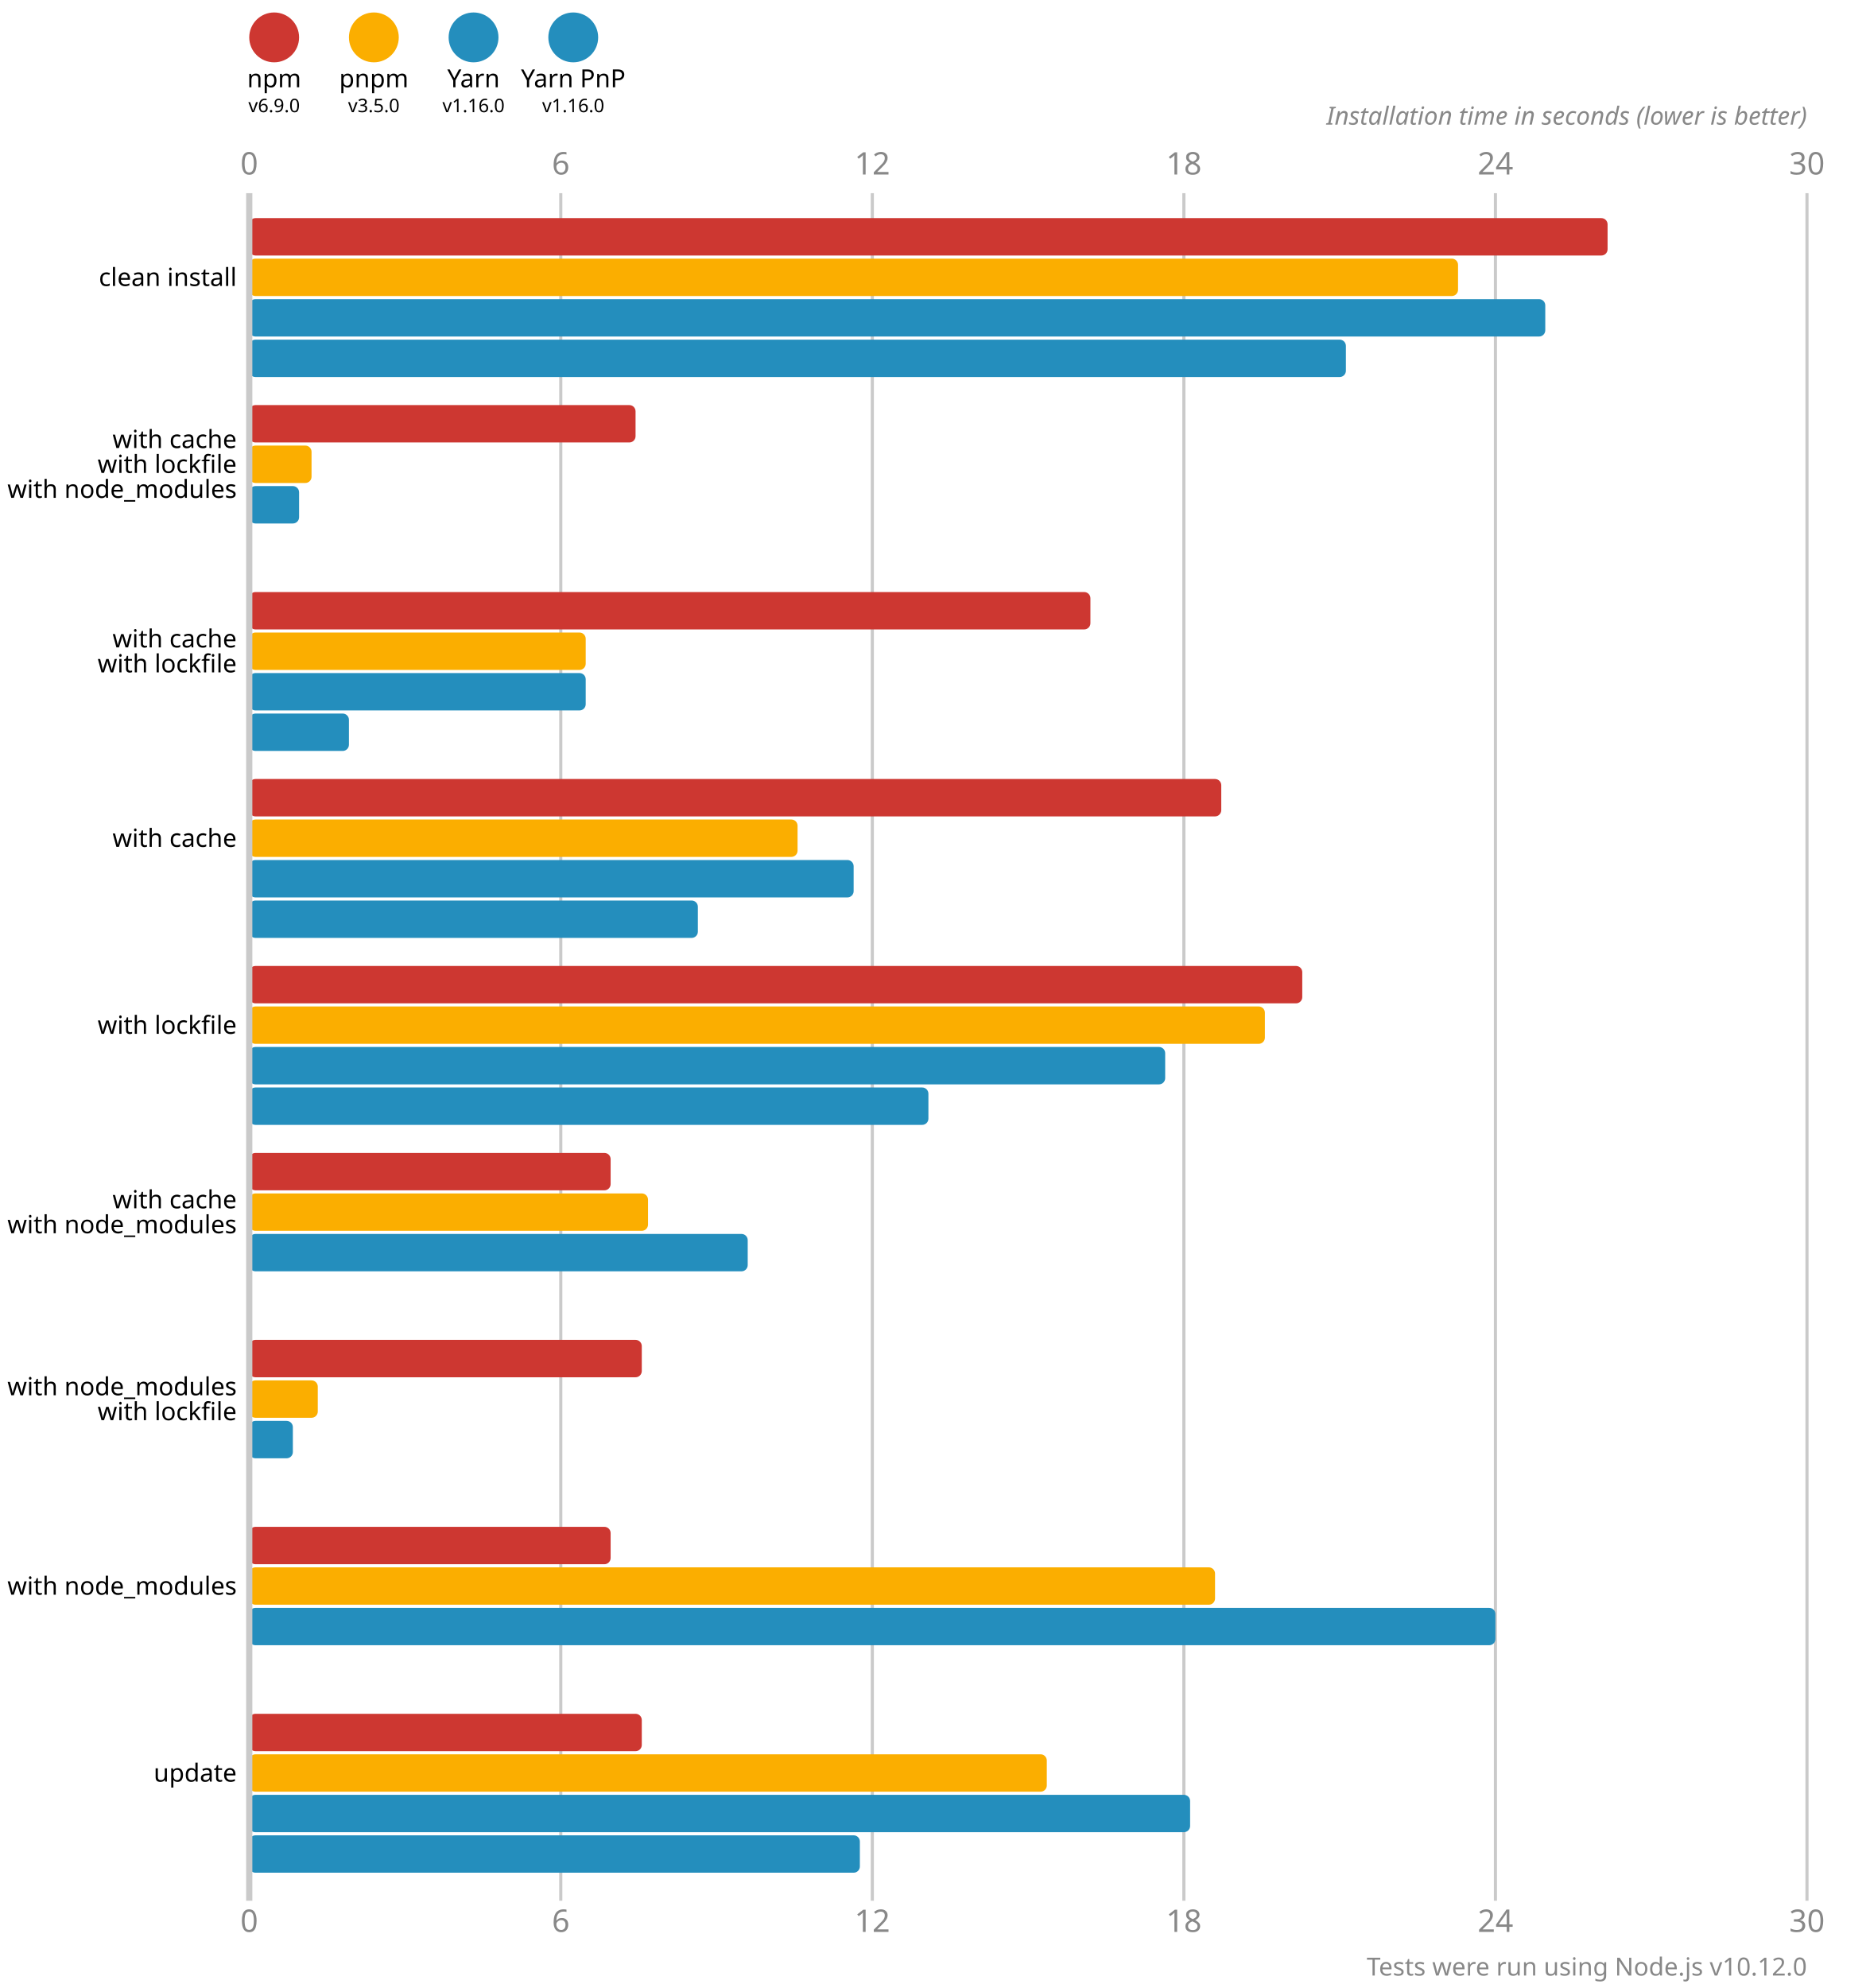
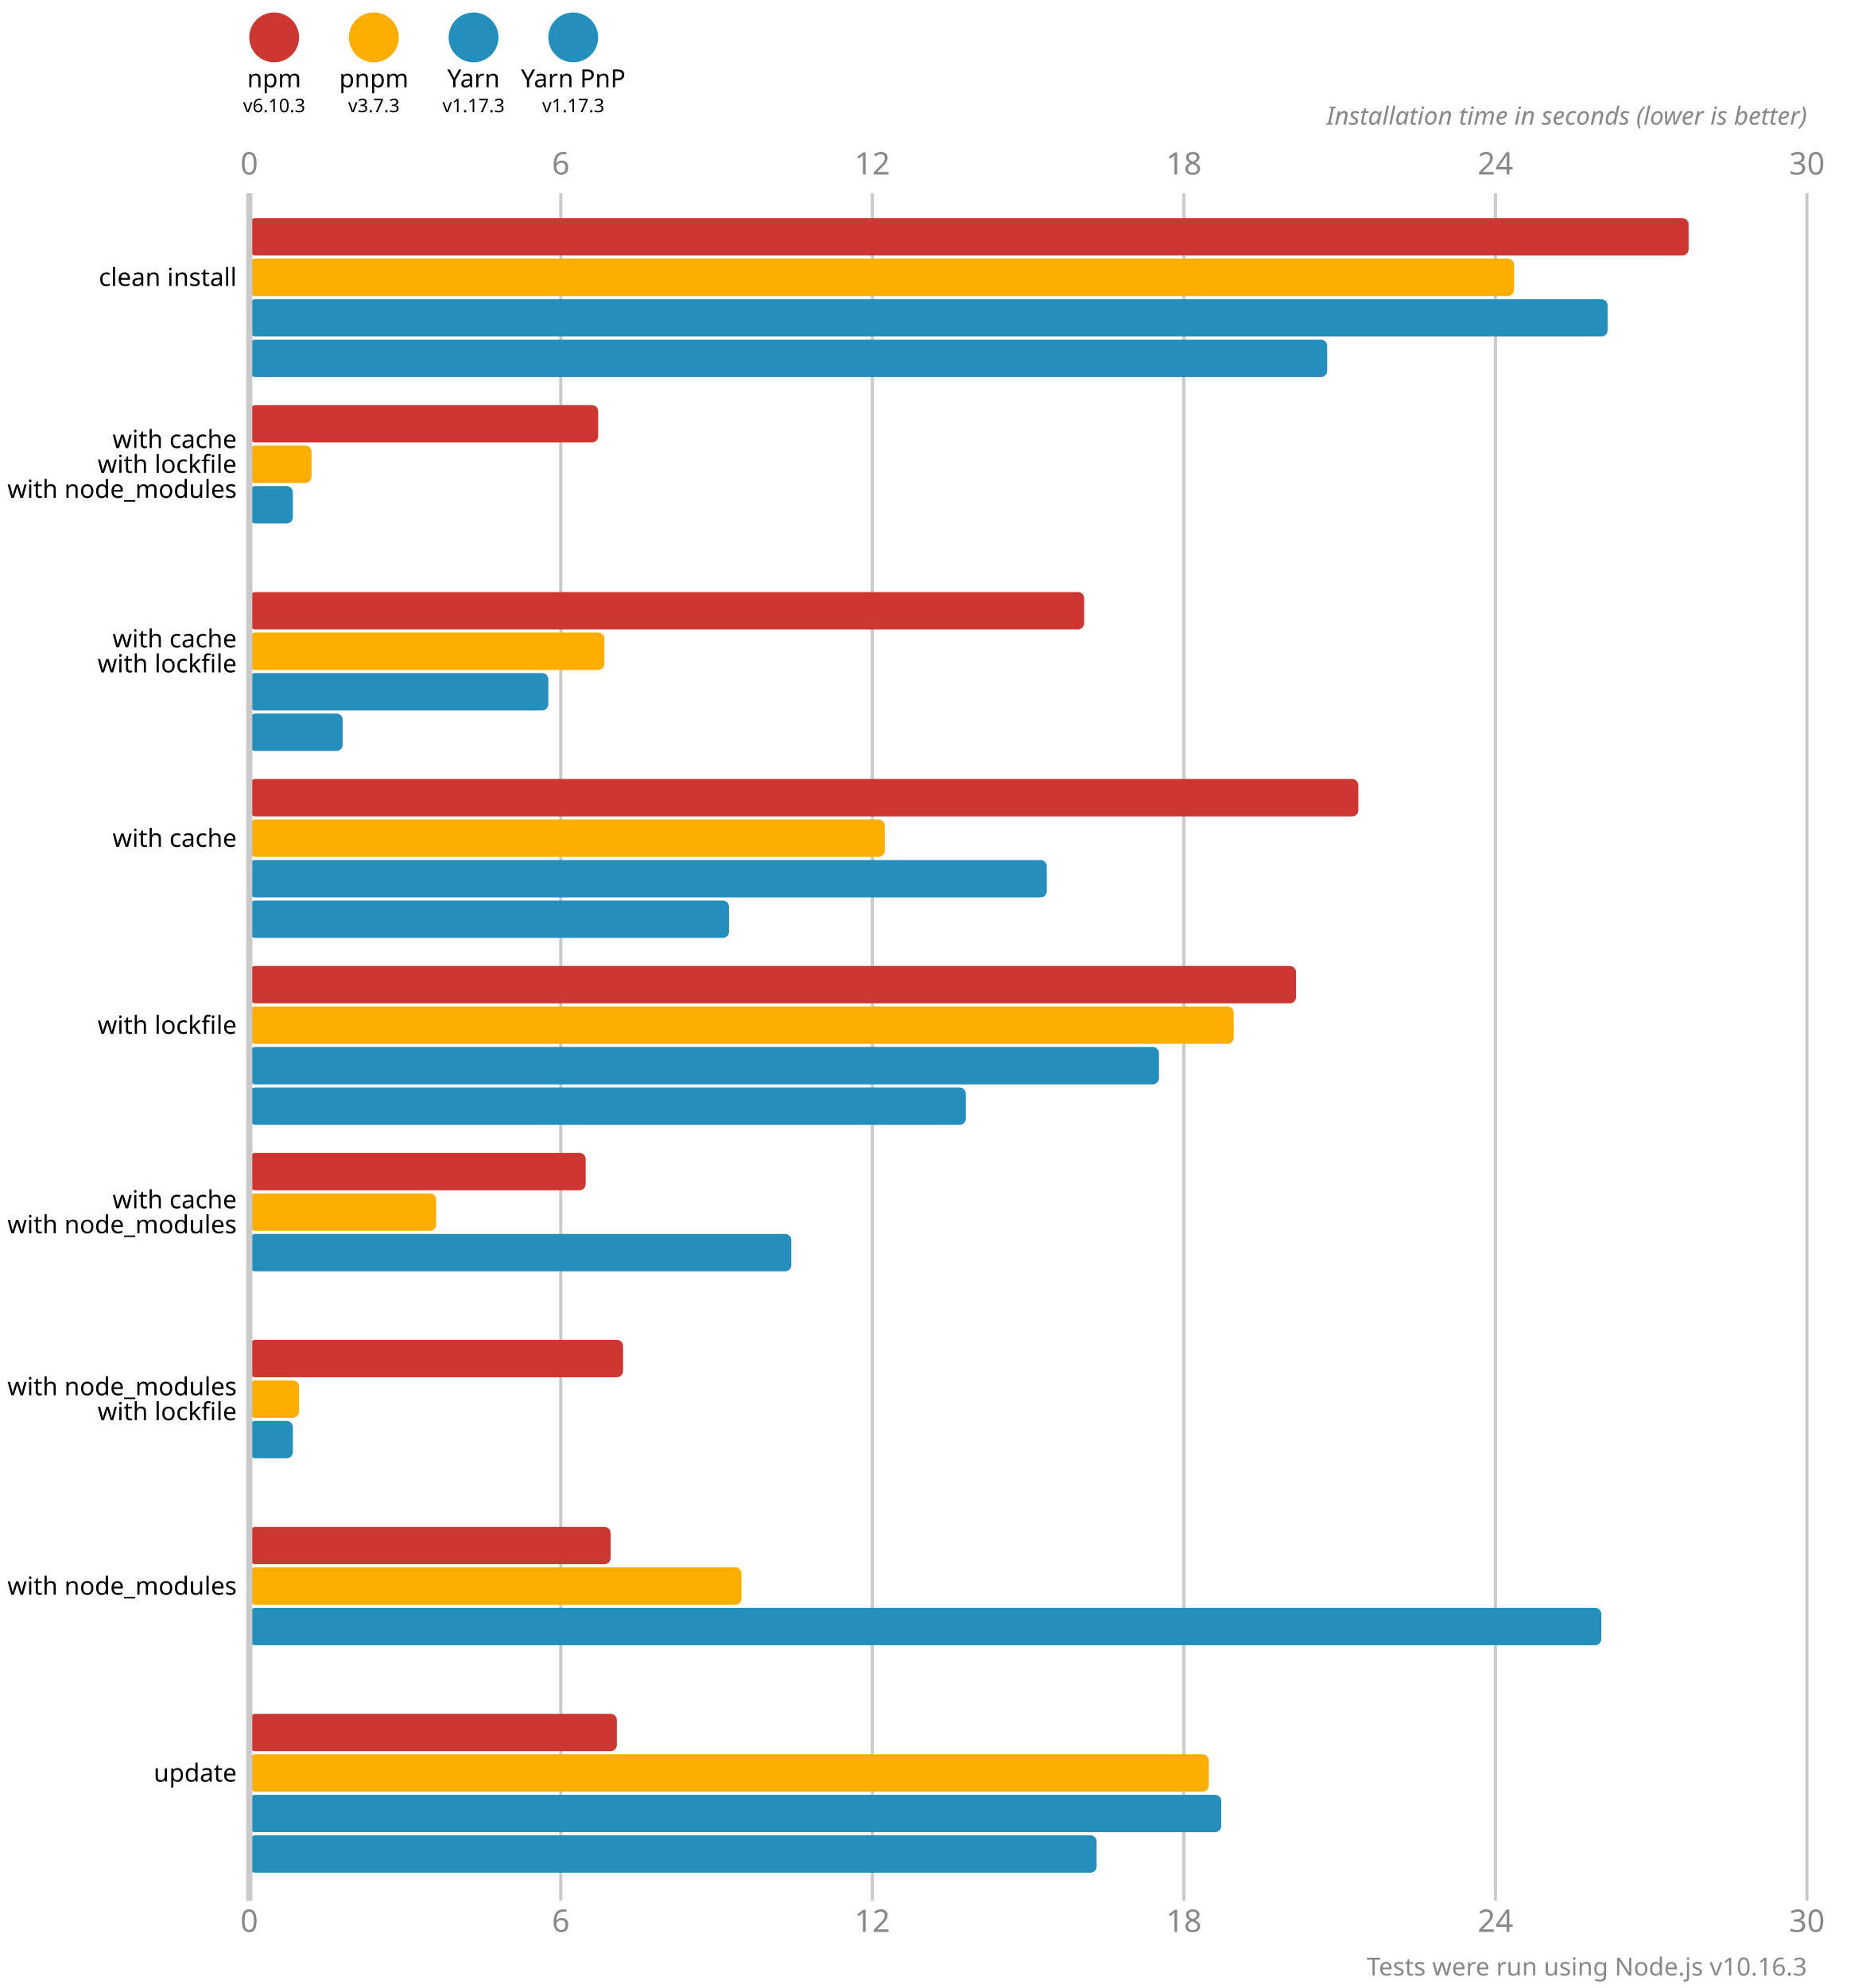
<svg xmlns="http://www.w3.org/2000/svg" version="1.1" viewBox="0 0 300 319">
  <style>
    .font { font-family: sans-serif; }
    .s3 { font-size: 3px; }
    .s4 { font-size: 4px; }
    .s5 { font-size: 5px; }
    .line { stroke: #cacaca; }
    .width { stroke-width: 0.5; }
    .text { fill: #888; }
  </style>
  <circle cx="44" cy="6" r="4" fill="#cd3731" />
  <text x="44" y="14" class="font s4" text-anchor="middle">npm</text>
-   <text x="44" y="18" class="font s3" text-anchor="middle">v6.9.0</text>
+   <text x="44" y="18" class="font s3" text-anchor="middle">v6.10.3</text>
  <circle cx="60" cy="6" r="4" fill="#fbae00" />
  <text x="60" y="14" class="font s4" text-anchor="middle">pnpm</text>
-   <text x="60" y="18" class="font s3" text-anchor="middle">v3.5.0</text>
+   <text x="60" y="18" class="font s3" text-anchor="middle">v3.7.3</text>
  <circle cx="76" cy="6" r="4" fill="#248ebd" />
  <text x="76" y="14" class="font s4" text-anchor="middle">Yarn</text>
-   <text x="76" y="18" class="font s3" text-anchor="middle">v1.16.0</text>
+   <text x="76" y="18" class="font s3" text-anchor="middle">v1.17.3</text>
  <circle cx="92" cy="6" r="4" fill="#248ebd" />
  <text x="92" y="14" class="font s4" text-anchor="middle">Yarn PnP</text>
-   <text x="92" y="18" class="font s3" text-anchor="middle">v1.16.0</text>
+   <text x="92" y="18" class="font s3" text-anchor="middle">v1.17.3</text>
  <text x="40" y="28" class="font s5 text" text-anchor="middle">0</text>
  <text x="40" y="310" class="font s5 text" text-anchor="middle">0</text>
  <line x1="90" y1="31" x2="90" y2="305" class="line width" />
  <text x="90" y="28" class="font s5 text" text-anchor="middle">6</text>
  <text x="90" y="310" class="font s5 text" text-anchor="middle">6</text>
  <line x1="140" y1="31" x2="140" y2="305" class="line width" />
  <text x="140" y="28" class="font s5 text" text-anchor="middle">12</text>
  <text x="140" y="310" class="font s5 text" text-anchor="middle">12</text>
  <line x1="190" y1="31" x2="190" y2="305" class="line width" />
  <text x="190" y="28" class="font s5 text" text-anchor="middle">18</text>
  <text x="190" y="310" class="font s5 text" text-anchor="middle">18</text>
  <line x1="240" y1="31" x2="240" y2="305" class="line width" />
  <text x="240" y="28" class="font s5 text" text-anchor="middle">24</text>
  <text x="240" y="310" class="font s5 text" text-anchor="middle">24</text>
  <line x1="290" y1="31" x2="290" y2="305" class="line width" />
  <text x="290" y="28" class="font s5 text" text-anchor="middle">30</text>
  <text x="290" y="310" class="font s5 text" text-anchor="middle">30</text>
  <text x="290" y="20" class="font s4 text" font-style="italic" text-anchor="end">Installation time in seconds (lower is better)</text>
-   <rect x="40" y="35" width="218" height="6" fill="#cd3731" rx="1" ry="1" />
-   <rect x="40" y="41.5" width="194" height="6" fill="#fbae00" rx="1" ry="1" />
-   <rect x="40" y="48" width="208" height="6" fill="#248ebd" rx="1" ry="1" />
-   <rect x="40" y="54.5" width="176" height="6" fill="#248ebd" rx="1" ry="1" />
-   <rect x="40" y="65" width="62" height="6" fill="#cd3731" rx="1" ry="1" />
+   <rect x="40" y="35" width="231" height="6" fill="#cd3731" rx="1" ry="1" />
+   <rect x="40" y="41.5" width="203" height="6" fill="#fbae00" rx="1" ry="1" />
+   <rect x="40" y="48" width="218" height="6" fill="#248ebd" rx="1" ry="1" />
+   <rect x="40" y="54.5" width="173" height="6" fill="#248ebd" rx="1" ry="1" />
+   <rect x="40" y="65" width="56" height="6" fill="#cd3731" rx="1" ry="1" />
  <rect x="40" y="71.5" width="10" height="6" fill="#fbae00" rx="1" ry="1" />
-   <rect x="40" y="78" width="8" height="6" fill="#248ebd" rx="1" ry="1" />
+   <rect x="40" y="78" width="7" height="6" fill="#248ebd" rx="1" ry="1" />
  <rect x="40" y="84.5" width="0" height="6" fill="#248ebd" rx="1" ry="1" />
-   <rect x="40" y="95" width="135" height="6" fill="#cd3731" rx="1" ry="1" />
-   <rect x="40" y="101.5" width="54" height="6" fill="#fbae00" rx="1" ry="1" />
-   <rect x="40" y="108" width="54" height="6" fill="#248ebd" rx="1" ry="1" />
-   <rect x="40" y="114.5" width="16" height="6" fill="#248ebd" rx="1" ry="1" />
-   <rect x="40" y="125" width="156" height="6" fill="#cd3731" rx="1" ry="1" />
-   <rect x="40" y="131.5" width="88" height="6" fill="#fbae00" rx="1" ry="1" />
-   <rect x="40" y="138" width="97" height="6" fill="#248ebd" rx="1" ry="1" />
-   <rect x="40" y="144.5" width="72" height="6" fill="#248ebd" rx="1" ry="1" />
-   <rect x="40" y="155" width="169" height="6" fill="#cd3731" rx="1" ry="1" />
-   <rect x="40" y="161.5" width="163" height="6" fill="#fbae00" rx="1" ry="1" />
-   <rect x="40" y="168" width="147" height="6" fill="#248ebd" rx="1" ry="1" />
-   <rect x="40" y="174.5" width="109" height="6" fill="#248ebd" rx="1" ry="1" />
-   <rect x="40" y="185" width="58" height="6" fill="#cd3731" rx="1" ry="1" />
-   <rect x="40" y="191.5" width="64" height="6" fill="#fbae00" rx="1" ry="1" />
-   <rect x="40" y="198" width="80" height="6" fill="#248ebd" rx="1" ry="1" />
+   <rect x="40" y="95" width="134" height="6" fill="#cd3731" rx="1" ry="1" />
+   <rect x="40" y="101.5" width="57" height="6" fill="#fbae00" rx="1" ry="1" />
+   <rect x="40" y="108" width="48" height="6" fill="#248ebd" rx="1" ry="1" />
+   <rect x="40" y="114.5" width="15" height="6" fill="#248ebd" rx="1" ry="1" />
+   <rect x="40" y="125" width="178" height="6" fill="#cd3731" rx="1" ry="1" />
+   <rect x="40" y="131.5" width="102" height="6" fill="#fbae00" rx="1" ry="1" />
+   <rect x="40" y="138" width="128" height="6" fill="#248ebd" rx="1" ry="1" />
+   <rect x="40" y="144.5" width="77" height="6" fill="#248ebd" rx="1" ry="1" />
+   <rect x="40" y="155" width="168" height="6" fill="#cd3731" rx="1" ry="1" />
+   <rect x="40" y="161.5" width="158" height="6" fill="#fbae00" rx="1" ry="1" />
+   <rect x="40" y="168" width="146" height="6" fill="#248ebd" rx="1" ry="1" />
+   <rect x="40" y="174.5" width="115" height="6" fill="#248ebd" rx="1" ry="1" />
+   <rect x="40" y="185" width="54" height="6" fill="#cd3731" rx="1" ry="1" />
+   <rect x="40" y="191.5" width="30" height="6" fill="#fbae00" rx="1" ry="1" />
+   <rect x="40" y="198" width="87" height="6" fill="#248ebd" rx="1" ry="1" />
  <rect x="40" y="204.5" width="0" height="6" fill="#248ebd" rx="1" ry="1" />
-   <rect x="40" y="215" width="63" height="6" fill="#cd3731" rx="1" ry="1" />
-   <rect x="40" y="221.5" width="11" height="6" fill="#fbae00" rx="1" ry="1" />
+   <rect x="40" y="215" width="60" height="6" fill="#cd3731" rx="1" ry="1" />
+   <rect x="40" y="221.5" width="8" height="6" fill="#fbae00" rx="1" ry="1" />
  <rect x="40" y="228" width="7" height="6" fill="#248ebd" rx="1" ry="1" />
  <rect x="40" y="234.5" width="0" height="6" fill="#248ebd" rx="1" ry="1" />
  <rect x="40" y="245" width="58" height="6" fill="#cd3731" rx="1" ry="1" />
-   <rect x="40" y="251.5" width="155" height="6" fill="#fbae00" rx="1" ry="1" />
-   <rect x="40" y="258" width="200" height="6" fill="#248ebd" rx="1" ry="1" />
+   <rect x="40" y="251.5" width="79" height="6" fill="#fbae00" rx="1" ry="1" />
+   <rect x="40" y="258" width="217" height="6" fill="#248ebd" rx="1" ry="1" />
  <rect x="40" y="264.5" width="0" height="6" fill="#248ebd" rx="1" ry="1" />
-   <rect x="40" y="275" width="63" height="6" fill="#cd3731" rx="1" ry="1" />
-   <rect x="40" y="281.5" width="128" height="6" fill="#fbae00" rx="1" ry="1" />
-   <rect x="40" y="288" width="151" height="6" fill="#248ebd" rx="1" ry="1" />
-   <rect x="40" y="294.5" width="98" height="6" fill="#248ebd" rx="1" ry="1" />
+   <rect x="40" y="275" width="59" height="6" fill="#cd3731" rx="1" ry="1" />
+   <rect x="40" y="281.5" width="154" height="6" fill="#fbae00" rx="1" ry="1" />
+   <rect x="40" y="288" width="156" height="6" fill="#248ebd" rx="1" ry="1" />
+   <rect x="40" y="294.5" width="136" height="6" fill="#248ebd" rx="1" ry="1" />
  <line x1="40" y1="31" x2="40" y2="305" class="line" />
  <text x="38" y="44.5" class="font s4" dominant-baseline="middle" text-anchor="end">clean install</text>
  <text x="38" y="70.5" class="font s4" dominant-baseline="middle" text-anchor="end">with cache</text>
  <text x="38" y="74.5" class="font s4" dominant-baseline="middle" text-anchor="end">with lockfile</text>
  <text x="38" y="78.5" class="font s4" dominant-baseline="middle" text-anchor="end">with node_modules</text>
  <text x="38" y="102.5" class="font s4" dominant-baseline="middle" text-anchor="end">with cache</text>
  <text x="38" y="106.5" class="font s4" dominant-baseline="middle" text-anchor="end">with lockfile</text>
  <text x="38" y="134.5" class="font s4" dominant-baseline="middle" text-anchor="end">with cache</text>
  <text x="38" y="164.5" class="font s4" dominant-baseline="middle" text-anchor="end">with lockfile</text>
  <text x="38" y="192.5" class="font s4" dominant-baseline="middle" text-anchor="end">with cache</text>
  <text x="38" y="196.5" class="font s4" dominant-baseline="middle" text-anchor="end">with node_modules</text>
  <text x="38" y="222.5" class="font s4" dominant-baseline="middle" text-anchor="end">with node_modules</text>
  <text x="38" y="226.5" class="font s4" dominant-baseline="middle" text-anchor="end">with lockfile</text>
  <text x="38" y="254.5" class="font s4" dominant-baseline="middle" text-anchor="end">with node_modules</text>
  <text x="38" y="284.5" class="font s4" dominant-baseline="middle" text-anchor="end">update</text>
-   <text x="290" y="317" class="font s4 text" text-anchor="end">Tests were run using Node.js v10.12.0</text>
+   <text x="290" y="317" class="font s4 text" text-anchor="end">Tests were run using Node.js v10.16.3</text>
</svg>
